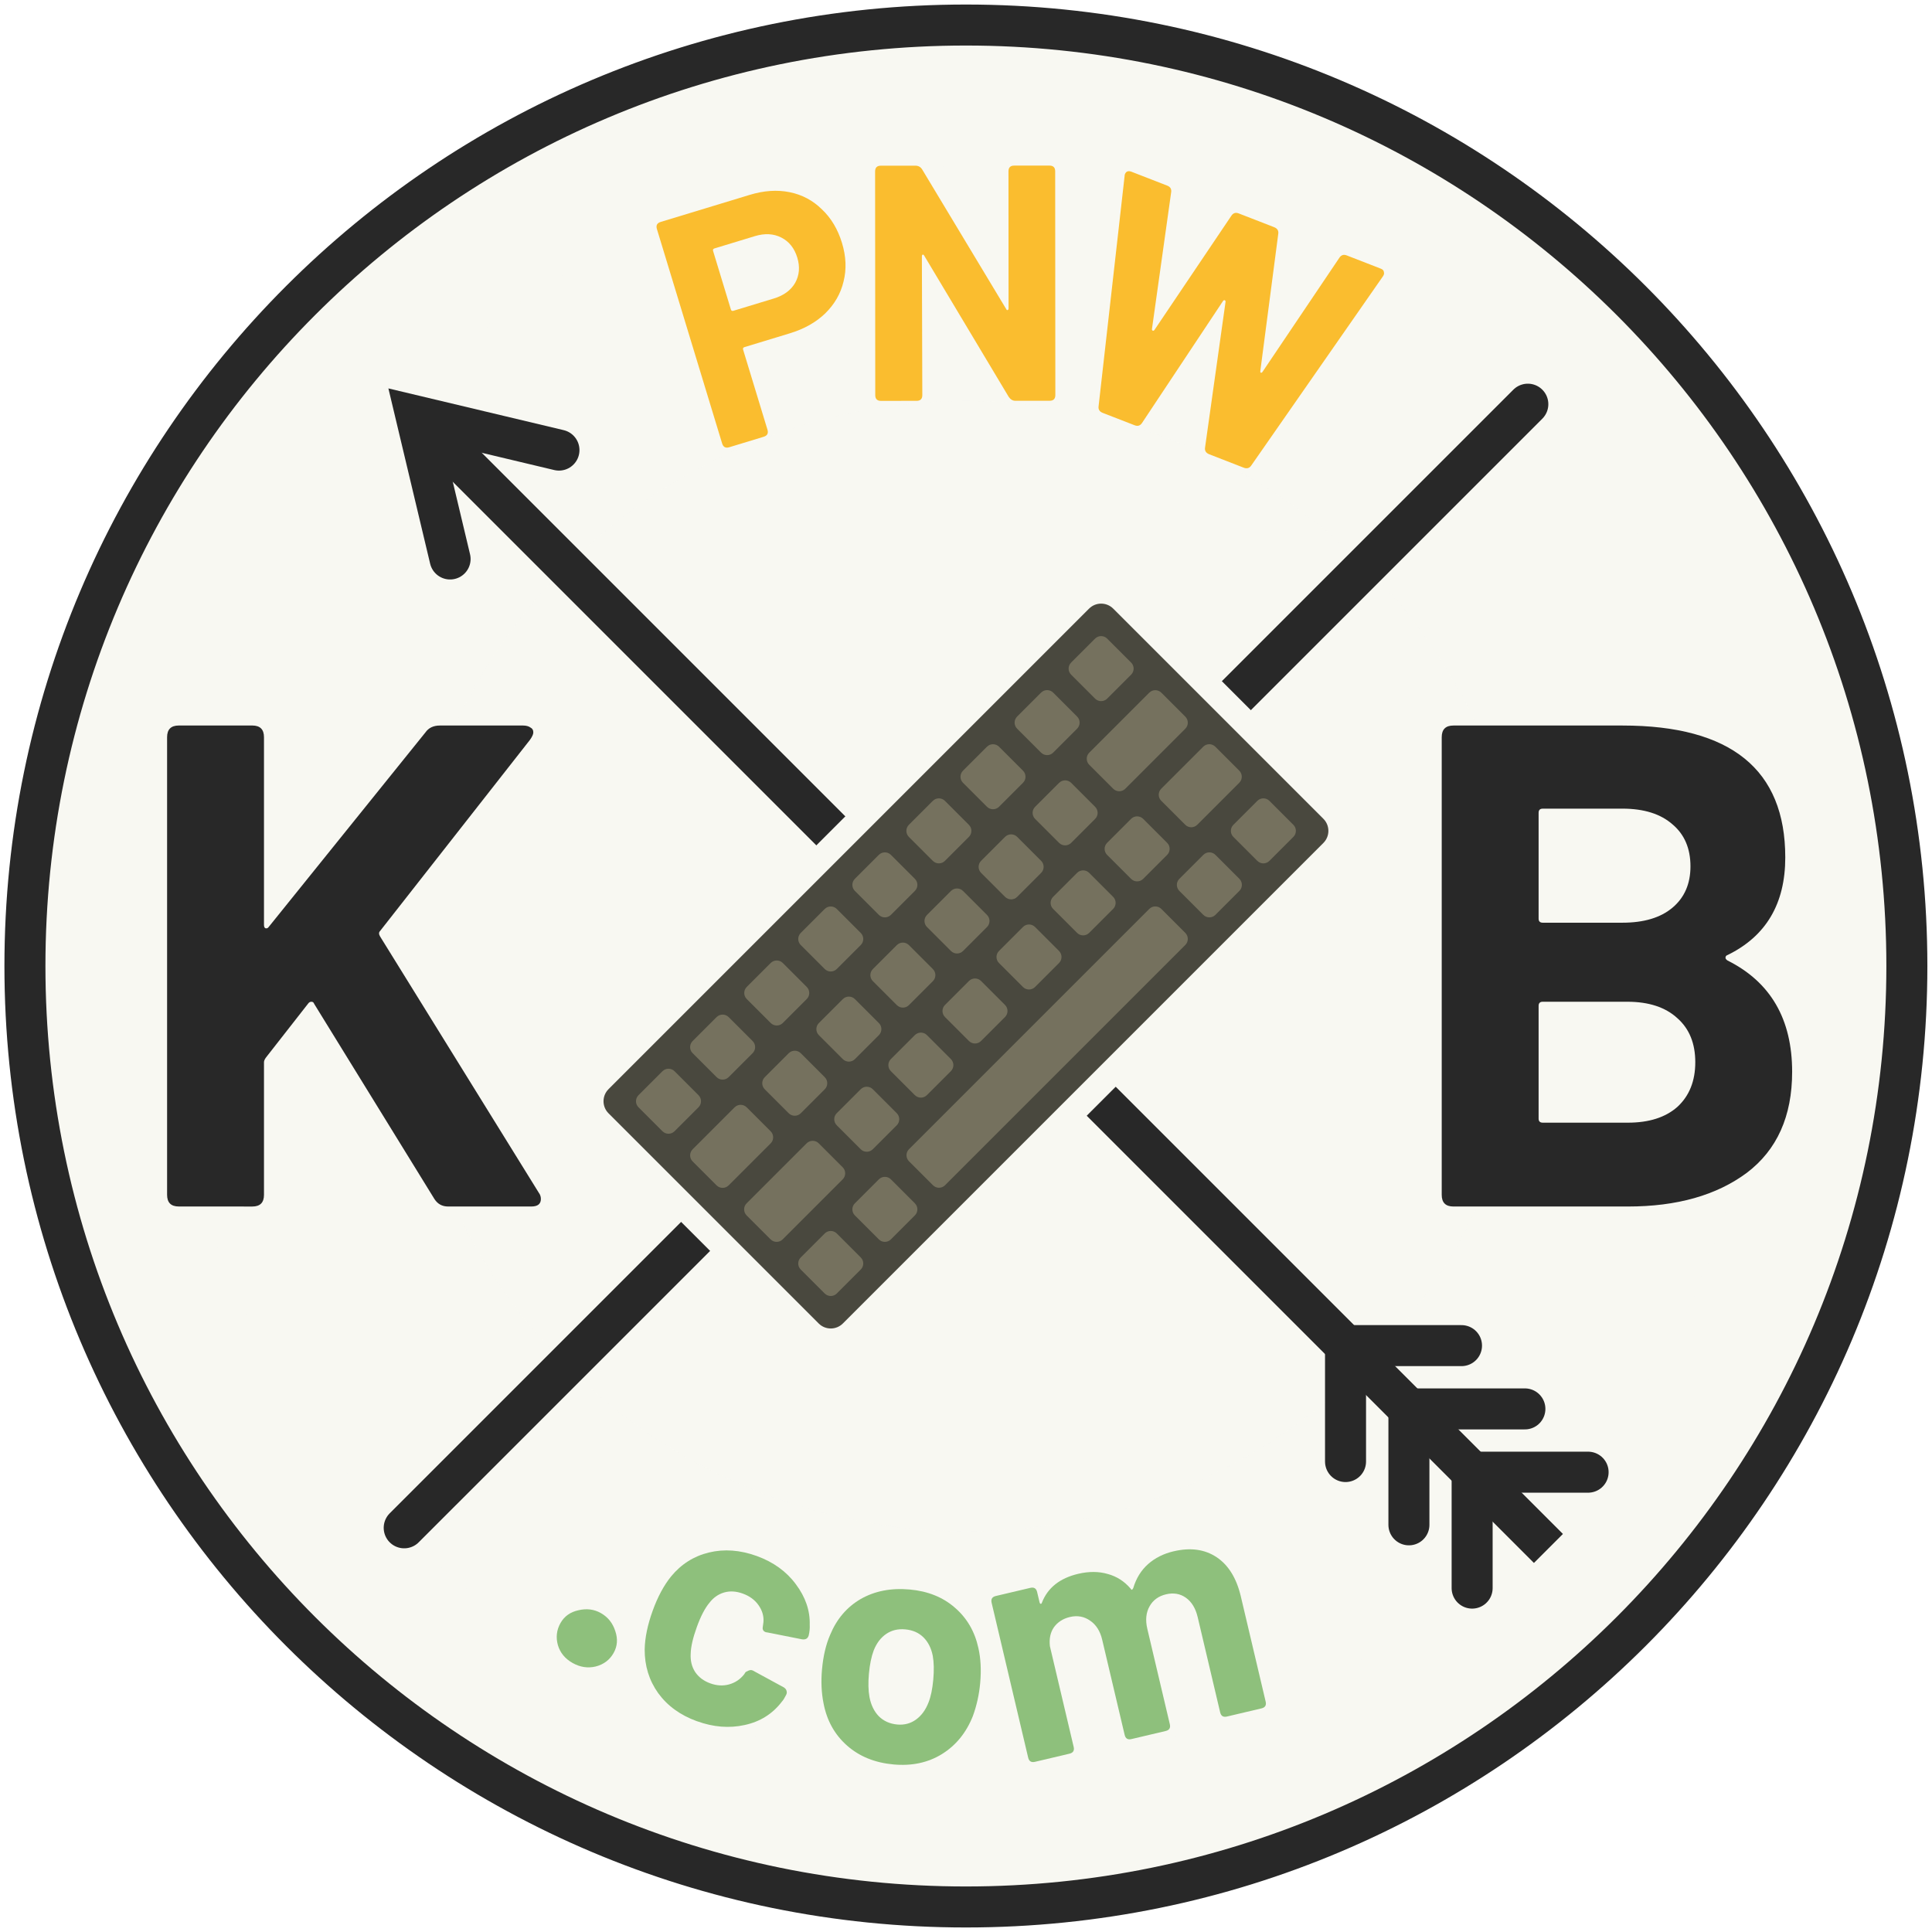
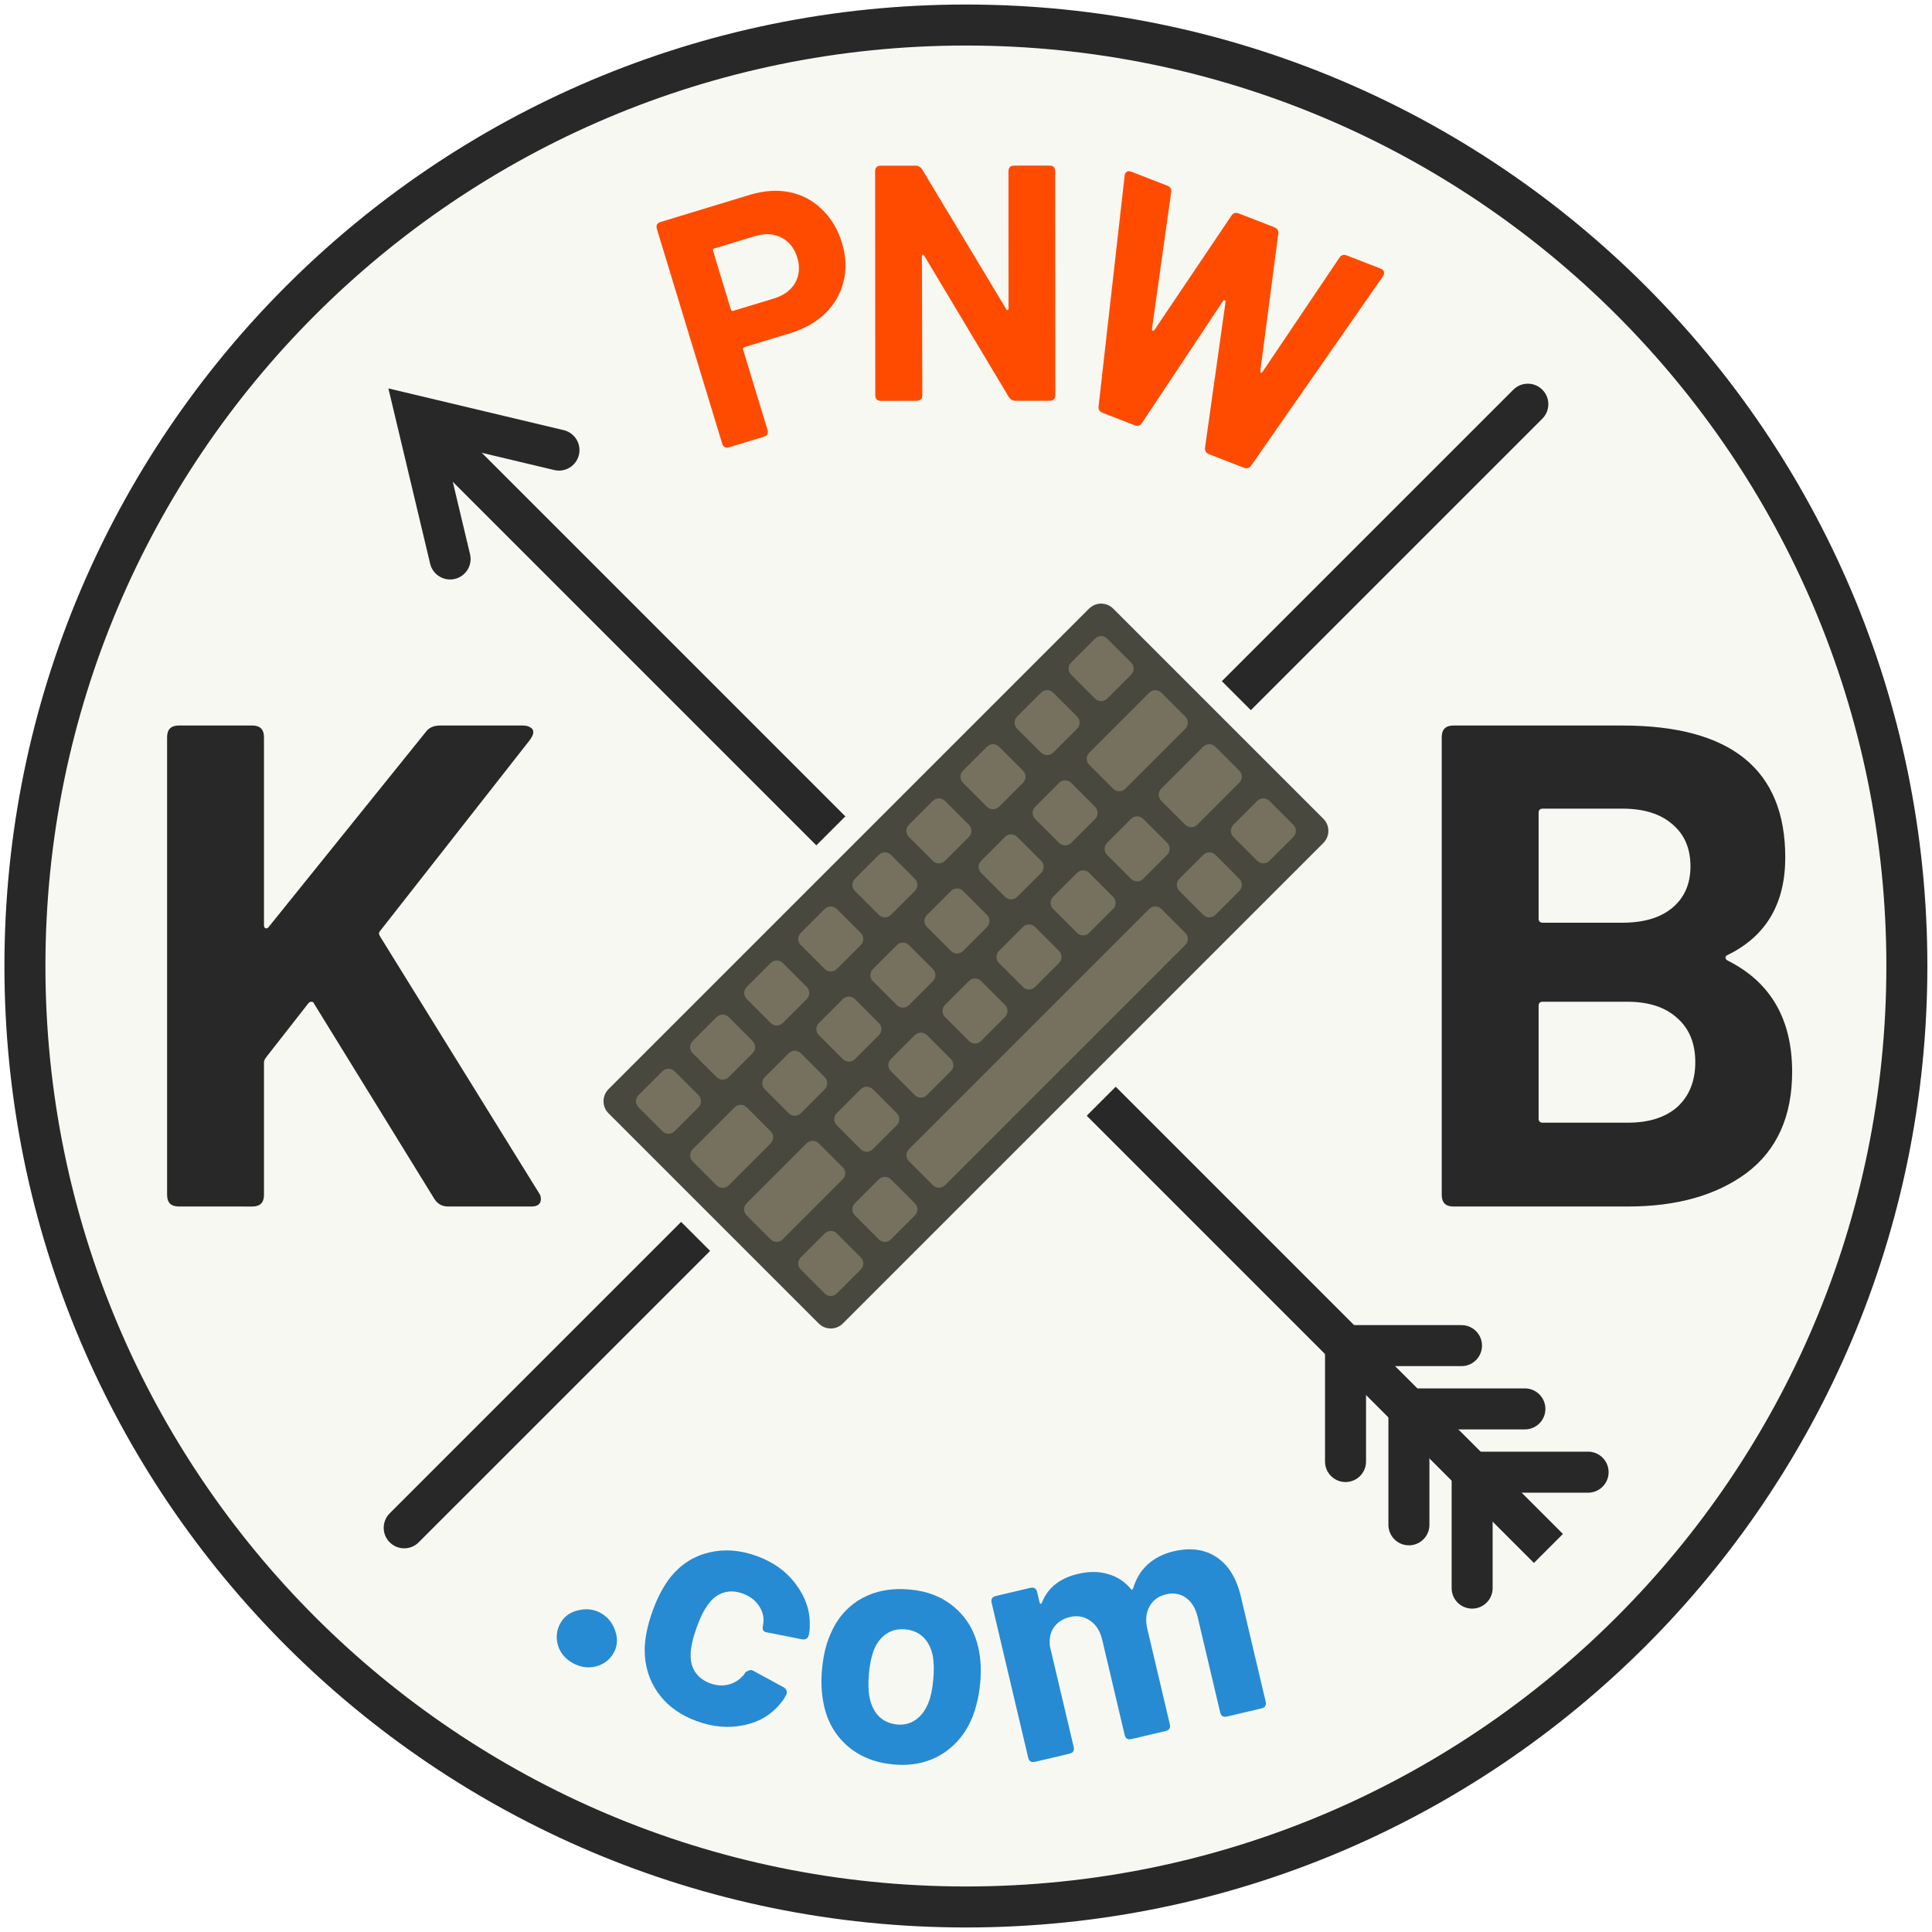
<svg xmlns="http://www.w3.org/2000/svg" width="427.38" height="427.38" version="1.1" viewBox="0 0 113.08 113.08">
  <g transform="translate(-50.806 -56.008)">
    <g transform="translate(-211.7 48.982)">
-       <g transform="translate(-1.9703e-6 -2.3582e-6)">
-         <circle cx="319.04" cy="63.566" r="55.075" fill="#f8f8f2" stroke="#282828" stroke-dashoffset="28.346" stroke-linecap="round" stroke-linejoin="round" stroke-width="2.4" style="paint-order:normal" />
-         <path d="m293.87 102.97a46.762 46.762 0 0 0 64.583-14.228 46.762 46.762 0 0 0-14.228-64.583 46.762 46.762 0 0 0-64.583 14.228 46.762 46.762 0 0 0 14.228 64.583z" fill="none" stroke="#f8f8f2" stroke-dashoffset="28.346" stroke-linecap="round" stroke-linejoin="round" stroke-miterlimit="14.1" stroke-width=".1" style="paint-order:normal" />
-         <g fill="#8ec07c">
-           <path d="m296.02 104.36q-0.659-0.372-0.86-1.042-0.191-0.687 0.152-1.296 0.334-0.591 1.045-0.747 0.721-0.172 1.312 0.161 0.625 0.353 0.85 1.059 0.235 0.689-0.099 1.281-0.343 0.608-1.048 0.79-0.695 0.165-1.354-0.207z" />
-           <path d="m303.3 107.77q-1.46-0.528-2.272-1.647-0.794-1.113-0.789-2.555 0.02-1.024 0.468-2.265 0.442-1.222 1.075-2.005 0.887-1.082 2.22-1.405 1.334-0.322 2.794 0.205 1.46 0.528 2.291 1.653 0.849 1.132 0.812 2.377 0.017 0.295-0.059 0.618l-0.013 0.036q-0.086 0.237-0.379 0.193l-2.022-0.401-0.098-0.015q-0.219-0.079-0.176-0.311l0.038-0.275q0.044-0.521-0.282-0.989-0.326-0.469-0.928-0.686-0.584-0.211-1.091-0.064-0.507 0.147-0.856 0.598-0.399 0.475-0.742 1.424-0.343 0.949-0.359 1.562-0.034 0.607 0.256 1.062 0.308 0.462 0.891 0.673 0.566 0.205 1.091 0.064 0.55-0.152 0.899-0.603l0.051-0.085q0.045-0.066 0.187-0.118 0.149-0.07 0.27-5e-3l1.81 0.985q0.133 0.089 0.155 0.2 0.04 0.118-0.024 0.239-0.142 0.279-0.243 0.387-0.825 1.084-2.189 1.375-1.345 0.298-2.787-0.224z" />
-           <path d="m314.81 110.3q-1.643-0.149-2.725-1.104-1.083-0.955-1.375-2.462-0.188-0.933-0.092-1.996 0.107-1.179 0.475-2.022 0.574-1.39 1.787-2.098 1.233-0.707 2.875-0.558 1.585 0.143 2.632 1.056 1.067 0.915 1.383 2.366 0.209 0.915 0.106 2.055-0.091 1.005-0.428 1.929-0.581 1.467-1.819 2.232-1.217 0.747-2.821 0.602zm0.212-2.338q0.618 0.056 1.098-0.29 0.479-0.346 0.734-1.005 0.202-0.508 0.277-1.339 0.073-0.812-0.03-1.386-0.134-0.674-0.545-1.082-0.411-0.407-1.068-0.467-0.638-0.058-1.115 0.269-0.478 0.327-0.73 0.966-0.205 0.546-0.279 1.358-0.072 0.792 0.032 1.367 0.132 0.694 0.542 1.121 0.429 0.428 1.086 0.488z" />
-           <path d="m331.2 97.824q1.473-0.348 2.513 0.344t1.419 2.297l1.453 6.156q0.076 0.321-0.245 0.397l-2.021 0.477q-0.321 0.076-0.397-0.245l-1.315-5.571q-0.183-0.774-0.686-1.134t-1.165-0.204-0.969 0.707-0.13 1.307l1.319 5.59q0.076 0.321-0.245 0.397l-2.002 0.472q-0.321 0.076-0.397-0.245l-1.315-5.571q-0.178-0.755-0.701-1.111-0.527-0.374-1.188-0.218-0.604 0.143-0.935 0.599-0.312 0.452-0.236 1.112l1.391 5.892q0.076 0.321-0.245 0.397l-2.021 0.477q-0.321 0.076-0.397-0.245l-2.139-9.064q-0.076-0.321 0.245-0.397l2.021-0.477q0.321-0.076 0.397 0.245l0.143 0.604q0.018 0.075 0.06 0.086 0.061 6e-3 0.081-0.079 0.511-1.297 2.116-1.676 0.944-0.223 1.736 0.009 0.788 0.213 1.339 0.86 0.037 0.071 0.074 0.062 0.052-0.032 0.077-0.098 0.256-0.858 0.866-1.401 0.61-0.543 1.497-0.752z" />
+       <circle cx="319.04" cy="63.566" r="55.075" fill="#f8f8f2" stroke="#282828" stroke-dashoffset="28.346" stroke-linecap="round" stroke-linejoin="round" stroke-width="2.4" style="paint-order:normal" />
+       <path d="m293.87 102.97a46.762 46.762 0 0 0 64.583-14.228 46.762 46.762 0 0 0-14.228-64.583 46.762 46.762 0 0 0-64.583 14.228 46.762 46.762 0 0 0 14.228 64.583z" fill="none" stroke="#f8f8f2" stroke-dashoffset="28.346" stroke-linecap="round" stroke-linejoin="round" stroke-miterlimit="14.1" stroke-width=".1" style="paint-order:normal" />
+       <g transform="translate(-1.9703e-6,-2.3582e-6)" fill="#268bd2">
+         <path d="m296.02 104.36q-0.659-0.372-0.86-1.042-0.191-0.687 0.152-1.296 0.334-0.591 1.045-0.747 0.721-0.172 1.312 0.161 0.625 0.353 0.85 1.059 0.235 0.689-0.099 1.281-0.343 0.608-1.048 0.79-0.695 0.165-1.354-0.207z" />
+         <path d="m303.3 107.77q-1.46-0.528-2.272-1.647-0.794-1.113-0.789-2.555 0.02-1.024 0.468-2.265 0.442-1.222 1.075-2.005 0.887-1.082 2.22-1.405 1.334-0.322 2.794 0.205t2.291 1.653q0.849 1.132 0.812 2.377 0.017 0.295-0.059 0.618l-0.013 0.036q-0.086 0.237-0.379 0.193l-2.022-0.401-0.098-0.015q-0.219-0.079-0.176-0.311l0.038-0.275q0.044-0.521-0.282-0.989-0.326-0.469-0.928-0.686-0.584-0.211-1.091-0.064-0.507 0.147-0.856 0.598-0.399 0.475-0.742 1.424-0.343 0.949-0.359 1.562-0.034 0.607 0.256 1.062 0.308 0.462 0.891 0.673 0.566 0.205 1.091 0.064 0.55-0.152 0.899-0.603l0.051-0.085q0.045-0.066 0.187-0.118 0.149-0.07 0.27-5e-3l1.81 0.985q0.133 0.089 0.155 0.2 0.04 0.118-0.024 0.239-0.142 0.279-0.243 0.387-0.825 1.084-2.189 1.375-1.345 0.298-2.787-0.224z" />
+         <path d="m314.81 110.3q-1.643-0.149-2.725-1.104-1.083-0.955-1.375-2.462-0.188-0.933-0.092-1.996 0.107-1.179 0.475-2.022 0.574-1.39 1.787-2.098 1.233-0.707 2.875-0.558 1.585 0.143 2.632 1.056 1.067 0.915 1.383 2.366 0.209 0.915 0.106 2.055-0.091 1.005-0.428 1.929-0.581 1.467-1.819 2.232-1.217 0.747-2.821 0.602zm0.212-2.338q0.618 0.056 1.098-0.29 0.479-0.346 0.734-1.005 0.202-0.508 0.277-1.339 0.073-0.812-0.03-1.386-0.134-0.674-0.545-1.082-0.411-0.407-1.068-0.467-0.638-0.058-1.115 0.269-0.478 0.327-0.73 0.966-0.205 0.546-0.279 1.358-0.072 0.792 0.032 1.367 0.132 0.694 0.542 1.121 0.429 0.428 1.086 0.488z" />
+         <path d="m331.2 97.824q1.473-0.348 2.513 0.344t1.419 2.297l1.453 6.156q0.076 0.321-0.245 0.397l-2.021 0.477q-0.321 0.076-0.397-0.245l-1.315-5.571q-0.183-0.774-0.686-1.134t-1.165-0.204-0.969 0.707-0.13 1.307l1.319 5.59q0.076 0.321-0.245 0.397l-2.002 0.472q-0.321 0.076-0.397-0.245l-1.315-5.571q-0.178-0.755-0.701-1.111-0.527-0.374-1.188-0.218-0.604 0.143-0.935 0.599-0.312 0.452-0.236 1.112l1.391 5.892q0.076 0.321-0.245 0.397l-2.021 0.477q-0.321 0.076-0.397-0.245l-2.139-9.064q-0.076-0.321 0.245-0.397l2.021-0.477q0.321-0.076 0.397 0.245l0.143 0.604q0.018 0.075 0.06 0.086 0.061 6e-3 0.081-0.079 0.511-1.297 2.116-1.676 0.944-0.223 1.736 0.009 0.788 0.213 1.339 0.86 0.037 0.071 0.074 0.062 0.052-0.032 0.077-0.098 0.256-0.858 0.866-1.401 0.61-0.543 1.497-0.752z" />
+       </g>
+       <circle transform="rotate(237.96)" cx="-223.14" cy="236.71" r="33.073" fill="none" style="paint-order:normal" />
+       <circle transform="rotate(242.95)" cx="-201.71" cy="255.23" r="33.073" fill="#f8f8f2" opacity=".441" style="paint-order:normal" />
+       <g transform="translate(-1.9703e-6,-2.3582e-6)" fill="#ff4b00">
+         <path d="m306.39 18.431q1.242-0.378 2.337-0.156t1.889 1.008q0.807 0.762 1.173 1.966 0.36 1.185 0.09 2.254-0.252 1.063-1.076 1.869-0.811 0.781-2.071 1.164l-2.653 0.807q-0.113 0.034-0.079 0.147l1.425 4.684q0.097 0.32-0.223 0.417l-2.013 0.612q-0.32 0.097-0.417-0.223l-3.817-12.548q-0.097-0.32 0.223-0.417zm1.413 6.065q0.865-0.263 1.243-0.913 0.372-0.668 0.126-1.477-0.252-0.828-0.933-1.175-0.681-0.348-1.547-0.085l-2.37 0.721q-0.113 0.034-0.079 0.147l1.041 3.424q0.034 0.113 0.147 0.079z" />
+         <path d="m314.07 30.489q-0.334 2.2e-4 -0.335-0.334l-9e-3 -13.096q-2.2e-4 -0.334 0.334-0.335l2.025-1e-3q0.256-1.7e-4 0.393 0.216l4.921 8.177q0.039 0.079 0.079 0.059 0.059-0.02 0.059-0.098l-5e-3 -8.023q-2.2e-4 -0.334 0.334-0.335l2.065-1e-3q0.334-2.2e-4 0.335 0.334l9e-3 13.096q2.2e-4 0.334-0.334 0.335l-2.006 1e-3q-0.236 1.5e-4 -0.393-0.236l-4.941-8.256q-0.039-0.079-0.098-0.059-0.039 0.02-0.039 0.098l0.025 8.121q2.2e-4 0.334-0.334 0.335z" />
+         <path d="m327.05 31.193q-0.293-0.114-0.241-0.41l1.521-13.46q-4e-3 -0.044 0.017-0.099 0.1-0.257 0.393-0.143l2.089 0.812q0.275 0.107 0.223 0.403l-1.121 7.982q-0.01 0.08 0.045 0.102 0.055 0.021 0.102-0.045l4.493-6.671q0.162-0.254 0.437-0.147l2.071 0.805q0.293 0.114 0.241 0.41l-1.048 8.011q-0.01 0.08 0.026 0.095 0.055 0.021 0.102-0.045l4.493-6.671q0.162-0.254 0.437-0.147l1.998 0.777q0.165 0.064 0.177 0.195 0.038 0.12-0.056 0.253l-7.697 11.058q-0.162 0.254-0.455 0.14l-2.016-0.784q-0.293-0.114-0.241-0.41l1.196-8.502q0.01-0.08-0.045-0.102-0.055-0.021-0.102 0.045l-4.733 7.126q-0.162 0.254-0.437 0.147z" />
+       </g>
+       <g transform="translate(-1.9703e-6,-2.3582e-6)" fill="#282828" aria-label="K">
+         <path d="m272.97 77.642q-0.684 0-0.684-0.684v-26.784q0-0.684 0.684-0.684h4.303q0.684 0 0.684 0.684v10.979q0 0.161 0.08 0.201 0.121 0.04 0.201-0.08l9.169-11.381q0.282-0.402 0.845-0.402h4.866q0.282 0 0.442 0.121 0.161 0.08 0.161 0.282 0 0.161-0.201 0.442l-8.767 11.18q-0.121 0.121 0 0.322l9.29 15.001q0.121 0.161 0.121 0.362 0 0.442-0.563 0.442h-4.866q-0.523 0-0.804-0.442l-7.038-11.422q-0.04-0.121-0.161-0.121-0.121 0-0.201 0.121l-2.453 3.137q-0.121 0.161-0.121 0.282v7.762q0 0.684-0.684 0.684z" fill="#282828" stroke-width=".709" />
+       </g>
+       <g transform="translate(-1.9703e-6,-2.3582e-6)" fill="#282828" aria-label="B">
+         <path d="m363.62 62.923q-0.121 0.04-0.121 0.161 0 0.08 0.121 0.161 3.78 1.89 3.78 6.515 0 3.901-2.654 5.912-2.654 1.971-6.957 1.971h-10.215q-0.684 0-0.684-0.684v-26.784q0-0.684 0.684-0.684h9.893q9.531 0 9.531 7.722 0 4.062-3.378 5.711zm-10.818-8.566q-0.241 0-0.241 0.241v6.193q0 0.241 0.241 0.241h4.665q1.89 0 2.936-0.885t1.046-2.413q0-1.568-1.046-2.453-1.046-0.925-2.936-0.925zm4.987 18.379q1.85 0 2.896-0.925 1.046-0.965 1.046-2.614t-1.046-2.574q-1.046-0.965-2.936-0.965h-4.947q-0.241 0-0.241 0.241v6.596q0 0.241 0.241 0.241z" fill="#282828" stroke-width=".709" />
+       </g>
+       <g transform="translate(-1.9703e-6,-2.3582e-6)" fill="none" stroke="#282828" stroke-width="2.4">
+         <path d="m287.92 32.441 64.367 64.367" stroke-linecap="square" />
+         <g stroke-linecap="round">
+           <path d="m288.85 39.743-1.992-8.364 8.364 1.991" />
+           <path d="m344.99 89.489h6.768" />
+           <path d="m344.97 89.506v6.768" />
+           <path d="m341.28 85.785h6.768" />
+           <path d="m341.26 85.802v6.768" />
+           <path d="m348.69 93.193h6.768" />
+           <path d="m348.67 93.21v6.768" />
+           <path d="m351.93 30.683-65.766 65.766" />
        </g>
-         <circle transform="rotate(237.96 -66.839 -159.34)" cx="-460.51" cy="49.496" r="33.073" fill="none" style="paint-order:normal" />
-         <circle transform="rotate(242.95)" cx="-201.71" cy="255.23" r="33.073" fill="#f8f8f2" opacity=".441" style="paint-order:normal" />
-         <g fill="#fabd2f">
-           <path d="m306.39 18.431q1.242-0.378 2.337-0.156t1.889 1.008q0.807 0.762 1.173 1.966 0.36 1.185 0.09 2.254-0.252 1.063-1.076 1.869-0.811 0.781-2.071 1.164l-2.653 0.807q-0.113 0.034-0.079 0.147l1.425 4.684q0.097 0.32-0.223 0.417l-2.013 0.612q-0.32 0.097-0.417-0.223l-3.817-12.548q-0.097-0.32 0.223-0.417zm1.413 6.065q0.865-0.263 1.243-0.913 0.372-0.668 0.126-1.477-0.252-0.828-0.933-1.175-0.681-0.348-1.547-0.085l-2.37 0.721q-0.113 0.034-0.079 0.147l1.041 3.424q0.034 0.113 0.147 0.079z" />
-           <path d="m314.07 30.489q-0.334 2.2e-4 -0.335-0.334l-9e-3 -13.096q-2.2e-4 -0.334 0.334-0.335l2.025-1e-3q0.256-1.7e-4 0.393 0.216l4.921 8.177q0.039 0.079 0.079 0.059 0.059-0.02 0.059-0.098l-5e-3 -8.023q-2.2e-4 -0.334 0.334-0.335l2.065-1e-3q0.334-2.2e-4 0.335 0.334l9e-3 13.096q2.2e-4 0.334-0.334 0.335l-2.006 1e-3q-0.236 1.5e-4 -0.393-0.236l-4.941-8.256q-0.039-0.079-0.098-0.059-0.039 0.02-0.039 0.098l0.025 8.121q2.2e-4 0.334-0.334 0.335z" />
-           <path d="m327.05 31.193q-0.293-0.114-0.241-0.41l1.521-13.46q-4e-3 -0.044 0.017-0.099 0.1-0.257 0.393-0.143l2.089 0.812q0.275 0.107 0.223 0.403l-1.121 7.982q-0.01 0.08 0.045 0.102 0.055 0.021 0.102-0.045l4.493-6.671q0.162-0.254 0.437-0.147l2.071 0.805q0.293 0.114 0.241 0.41l-1.048 8.011q-0.01 0.08 0.026 0.095 0.055 0.021 0.102-0.045l4.493-6.671q0.162-0.254 0.437-0.147l1.998 0.777q0.165 0.064 0.177 0.195 0.038 0.12-0.056 0.253l-7.697 11.058q-0.162 0.254-0.455 0.14l-2.016-0.784q-0.293-0.114-0.241-0.41l1.196-8.502q0.01-0.08-0.045-0.102-0.055-0.021-0.102 0.045l-4.733 7.126q-0.162 0.254-0.437 0.147z" />
-         </g>
-         <g fill="#282828" aria-label="K">
-           <path d="m272.97 77.642q-0.684 0-0.684-0.684v-26.784q0-0.684 0.684-0.684h4.303q0.684 0 0.684 0.684v10.979q0 0.161 0.08 0.201 0.121 0.04 0.201-0.08l9.169-11.381q0.282-0.402 0.845-0.402h4.866q0.282 0 0.442 0.121 0.161 0.08 0.161 0.282 0 0.161-0.201 0.442l-8.767 11.18q-0.121 0.121 0 0.322l9.29 15.001q0.121 0.161 0.121 0.362 0 0.442-0.563 0.442h-4.866q-0.523 0-0.804-0.442l-7.038-11.422q-0.04-0.121-0.161-0.121-0.121 0-0.201 0.121l-2.453 3.137q-0.121 0.161-0.121 0.282v7.762q0 0.684-0.684 0.684z" fill="#282828" stroke-width=".709" />
-         </g>
-         <g fill="#282828" aria-label="B">
-           <path d="m363.62 62.923q-0.121 0.04-0.121 0.161 0 0.08 0.121 0.161 3.78 1.89 3.78 6.515 0 3.901-2.654 5.912-2.654 1.971-6.957 1.971h-10.215q-0.684 0-0.684-0.684v-26.784q0-0.684 0.684-0.684h9.893q9.531 0 9.531 7.722 0 4.062-3.378 5.711zm-10.818-8.566q-0.241 0-0.241 0.241v6.193q0 0.241 0.241 0.241h4.665q1.89 0 2.936-0.885 1.046-0.885 1.046-2.413 0-1.568-1.046-2.453-1.046-0.925-2.936-0.925zm4.987 18.379q1.85 0 2.896-0.925 1.046-0.965 1.046-2.614 0-1.649-1.046-2.574-1.046-0.965-2.936-0.965h-4.947q-0.241 0-0.241 0.241v6.596q0 0.241 0.241 0.241z" fill="#282828" stroke-width=".709" />
-         </g>
-         <g fill="none" stroke="#282828">
-           <path d="m287.92 32.441 64.367 64.367" stroke-linecap="square" stroke-width="2.4" />
-           <g stroke-linecap="round">
-             <g stroke-width="2.4">
-               <path d="m288.85 39.743-1.992-8.364 8.364 1.991" />
-               <path d="m344.99 89.489h6.768" />
-               <path d="m344.97 89.506v6.768" />
-               <path d="m341.28 85.785h6.768" />
-               <path d="m341.26 85.802v6.768" />
-               <path d="m348.69 93.193h6.768" />
-               <path d="m348.67 93.21v6.768" />
-             </g>
-             <path d="m351.93 30.683-65.766 65.766" stroke-width="2.4" />
-           </g>
-         </g>
-         <rect transform="rotate(-45)" x="158.27" y="259.36" width="44.759" height="22.38" rx="1" ry="1" fill="#f8f8f2" style="paint-order:normal" />
-         <rect transform="rotate(-45)" x="159.76" y="260.85" width="41.775" height="19.396" rx="1" ry="1" fill="#49483e" style="paint-order:normal" />
-         <g fill="#75715e">
-           <rect transform="rotate(-45)" x="161.25" y="262.34" width="2.984" height="2.984" rx=".5" ry=".5" style="paint-order:normal" />
-           <rect transform="rotate(-45)" x="161.25" y="266.82" width="4.476" height="2.984" rx=".5" ry=".5" style="paint-order:normal" />
-           <rect transform="rotate(-45)" x="161.25" y="271.29" width="5.968" height="2.984" rx=".5" ry=".5" style="paint-order:normal" />
-           <rect transform="rotate(-45)" x="161.25" y="275.77" width="2.984" height="2.984" rx=".5" ry=".5" style="paint-order:normal" />
-           <rect transform="rotate(-45)" x="170.21" y="275.77" width="20.888" height="2.984" rx=".5" ry=".5" style="paint-order:normal" />
-           <rect transform="rotate(-45)" x="197.06" y="275.77" width="2.984" height="2.984" rx=".5" ry=".5" style="paint-order:normal" />
-           <rect transform="rotate(-45)" x="165.73" y="275.77" width="2.984" height="2.984" rx=".5" ry=".5" style="paint-order:normal" />
-           <rect transform="rotate(-45)" x="192.59" y="275.77" width="2.984" height="2.984" rx=".5" ry=".5" style="paint-order:normal" />
-           <rect transform="rotate(-45)" x="194.08" y="266.82" width="5.968" height="2.984" rx=".5" ry=".5" style="paint-order:normal" />
-           <rect transform="rotate(-45)" x="195.57" y="271.29" width="4.476" height="2.984" rx=".5" ry=".5" style="paint-order:normal" />
-           <rect transform="rotate(-45)" x="168.71" y="271.29" width="2.984" height="2.984" rx=".5" ry=".5" style="paint-order:normal" />
-           <rect transform="rotate(-45)" x="173.19" y="271.29" width="2.984" height="2.984" rx=".5" ry=".5" style="paint-order:normal" />
-           <rect transform="rotate(-45)" x="177.67" y="271.29" width="2.984" height="2.984" rx=".5" ry=".5" style="paint-order:normal" />
-           <rect transform="rotate(-45)" x="182.14" y="271.29" width="2.984" height="2.984" rx=".5" ry=".5" style="paint-order:normal" />
-           <rect transform="rotate(-45)" x="186.62" y="271.29" width="2.984" height="2.984" rx=".5" ry=".5" style="paint-order:normal" />
-           <rect transform="rotate(-45)" x="191.09" y="271.29" width="2.984" height="2.984" rx=".5" ry=".5" style="paint-order:normal" />
-           <rect transform="rotate(-45)" x="167.22" y="266.82" width="2.984" height="2.984" rx=".5" ry=".5" style="paint-order:normal" />
-           <rect transform="rotate(-45)" x="171.7" y="266.82" width="2.984" height="2.984" rx=".5" ry=".5" style="paint-order:normal" />
-           <rect transform="rotate(-45)" x="176.17" y="266.82" width="2.984" height="2.984" rx=".5" ry=".5" style="paint-order:normal" />
-           <rect transform="rotate(-45)" x="180.65" y="266.82" width="2.984" height="2.984" rx=".5" ry=".5" style="paint-order:normal" />
-           <rect transform="rotate(-45)" x="185.13" y="266.82" width="2.984" height="2.984" rx=".5" ry=".5" style="paint-order:normal" />
-           <rect transform="rotate(-45)" x="189.6" y="266.82" width="2.984" height="2.984" rx=".5" ry=".5" style="paint-order:normal" />
-           <rect transform="rotate(-45)" x="165.73" y="262.34" width="2.984" height="2.984" rx=".5" ry=".5" style="paint-order:normal" />
-           <rect transform="rotate(-45)" x="170.21" y="262.34" width="2.984" height="2.984" rx=".5" ry=".5" style="paint-order:normal" />
-           <rect transform="rotate(-45)" x="174.68" y="262.34" width="2.984" height="2.984" rx=".5" ry=".5" style="paint-order:normal" />
-           <rect transform="rotate(-45)" x="179.16" y="262.34" width="2.984" height="2.984" rx=".5" ry=".5" style="paint-order:normal" />
-           <rect transform="rotate(-45)" x="183.63" y="262.34" width="2.984" height="2.984" rx=".5" ry=".5" style="paint-order:normal" />
-           <rect transform="rotate(-45)" x="188.11" y="262.34" width="2.984" height="2.984" rx=".5" ry=".5" style="paint-order:normal" />
-           <rect transform="rotate(-45)" x="192.59" y="262.34" width="2.984" height="2.984" rx=".5" ry=".5" style="paint-order:normal" />
-           <rect transform="rotate(-45)" x="197.06" y="262.34" width="2.984" height="2.984" rx=".5" ry=".5" style="paint-order:normal" />
-         </g>
+       </g>
+       <rect transform="rotate(-45)" x="158.27" y="259.36" width="44.759" height="22.38" rx="1" ry="1" fill="#f8f8f2" style="paint-order:normal" />
+       <rect transform="rotate(-45)" x="159.76" y="260.85" width="41.775" height="19.396" rx="1" ry="1" fill="#49483e" style="paint-order:normal" />
+       <g transform="translate(-1.9703e-6,-2.3582e-6)" fill="#75715e">
+         <rect transform="rotate(-45)" x="161.25" y="262.34" width="2.984" height="2.984" rx=".5" ry=".5" style="paint-order:normal" />
+         <rect transform="rotate(-45)" x="161.25" y="266.82" width="4.476" height="2.984" rx=".5" ry=".5" style="paint-order:normal" />
+         <rect transform="rotate(-45)" x="161.25" y="271.29" width="5.968" height="2.984" rx=".5" ry=".5" style="paint-order:normal" />
+         <rect transform="rotate(-45)" x="161.25" y="275.77" width="2.984" height="2.984" rx=".5" ry=".5" style="paint-order:normal" />
+         <rect transform="rotate(-45)" x="170.21" y="275.77" width="20.888" height="2.984" rx=".5" ry=".5" style="paint-order:normal" />
+         <rect transform="rotate(-45)" x="197.06" y="275.77" width="2.984" height="2.984" rx=".5" ry=".5" style="paint-order:normal" />
+         <rect transform="rotate(-45)" x="165.73" y="275.77" width="2.984" height="2.984" rx=".5" ry=".5" style="paint-order:normal" />
+         <rect transform="rotate(-45)" x="192.59" y="275.77" width="2.984" height="2.984" rx=".5" ry=".5" style="paint-order:normal" />
+         <rect transform="rotate(-45)" x="194.08" y="266.82" width="5.968" height="2.984" rx=".5" ry=".5" style="paint-order:normal" />
+         <rect transform="rotate(-45)" x="195.57" y="271.29" width="4.476" height="2.984" rx=".5" ry=".5" style="paint-order:normal" />
+         <rect transform="rotate(-45)" x="168.71" y="271.29" width="2.984" height="2.984" rx=".5" ry=".5" style="paint-order:normal" />
+         <rect transform="rotate(-45)" x="173.19" y="271.29" width="2.984" height="2.984" rx=".5" ry=".5" style="paint-order:normal" />
+         <rect transform="rotate(-45)" x="177.67" y="271.29" width="2.984" height="2.984" rx=".5" ry=".5" style="paint-order:normal" />
+         <rect transform="rotate(-45)" x="182.14" y="271.29" width="2.984" height="2.984" rx=".5" ry=".5" style="paint-order:normal" />
+         <rect transform="rotate(-45)" x="186.62" y="271.29" width="2.984" height="2.984" rx=".5" ry=".5" style="paint-order:normal" />
+         <rect transform="rotate(-45)" x="191.09" y="271.29" width="2.984" height="2.984" rx=".5" ry=".5" style="paint-order:normal" />
+         <rect transform="rotate(-45)" x="167.22" y="266.82" width="2.984" height="2.984" rx=".5" ry=".5" style="paint-order:normal" />
+         <rect transform="rotate(-45)" x="171.7" y="266.82" width="2.984" height="2.984" rx=".5" ry=".5" style="paint-order:normal" />
+         <rect transform="rotate(-45)" x="176.17" y="266.82" width="2.984" height="2.984" rx=".5" ry=".5" style="paint-order:normal" />
+         <rect transform="rotate(-45)" x="180.65" y="266.82" width="2.984" height="2.984" rx=".5" ry=".5" style="paint-order:normal" />
+         <rect transform="rotate(-45)" x="185.13" y="266.82" width="2.984" height="2.984" rx=".5" ry=".5" style="paint-order:normal" />
+         <rect transform="rotate(-45)" x="189.6" y="266.82" width="2.984" height="2.984" rx=".5" ry=".5" style="paint-order:normal" />
+         <rect transform="rotate(-45)" x="165.73" y="262.34" width="2.984" height="2.984" rx=".5" ry=".5" style="paint-order:normal" />
+         <rect transform="rotate(-45)" x="170.21" y="262.34" width="2.984" height="2.984" rx=".5" ry=".5" style="paint-order:normal" />
+         <rect transform="rotate(-45)" x="174.68" y="262.34" width="2.984" height="2.984" rx=".5" ry=".5" style="paint-order:normal" />
+         <rect transform="rotate(-45)" x="179.16" y="262.34" width="2.984" height="2.984" rx=".5" ry=".5" style="paint-order:normal" />
+         <rect transform="rotate(-45)" x="183.63" y="262.34" width="2.984" height="2.984" rx=".5" ry=".5" style="paint-order:normal" />
+         <rect transform="rotate(-45)" x="188.11" y="262.34" width="2.984" height="2.984" rx=".5" ry=".5" style="paint-order:normal" />
+         <rect transform="rotate(-45)" x="192.59" y="262.34" width="2.984" height="2.984" rx=".5" ry=".5" style="paint-order:normal" />
+         <rect transform="rotate(-45)" x="197.06" y="262.34" width="2.984" height="2.984" rx=".5" ry=".5" style="paint-order:normal" />
      </g>
    </g>
  </g>
</svg>
